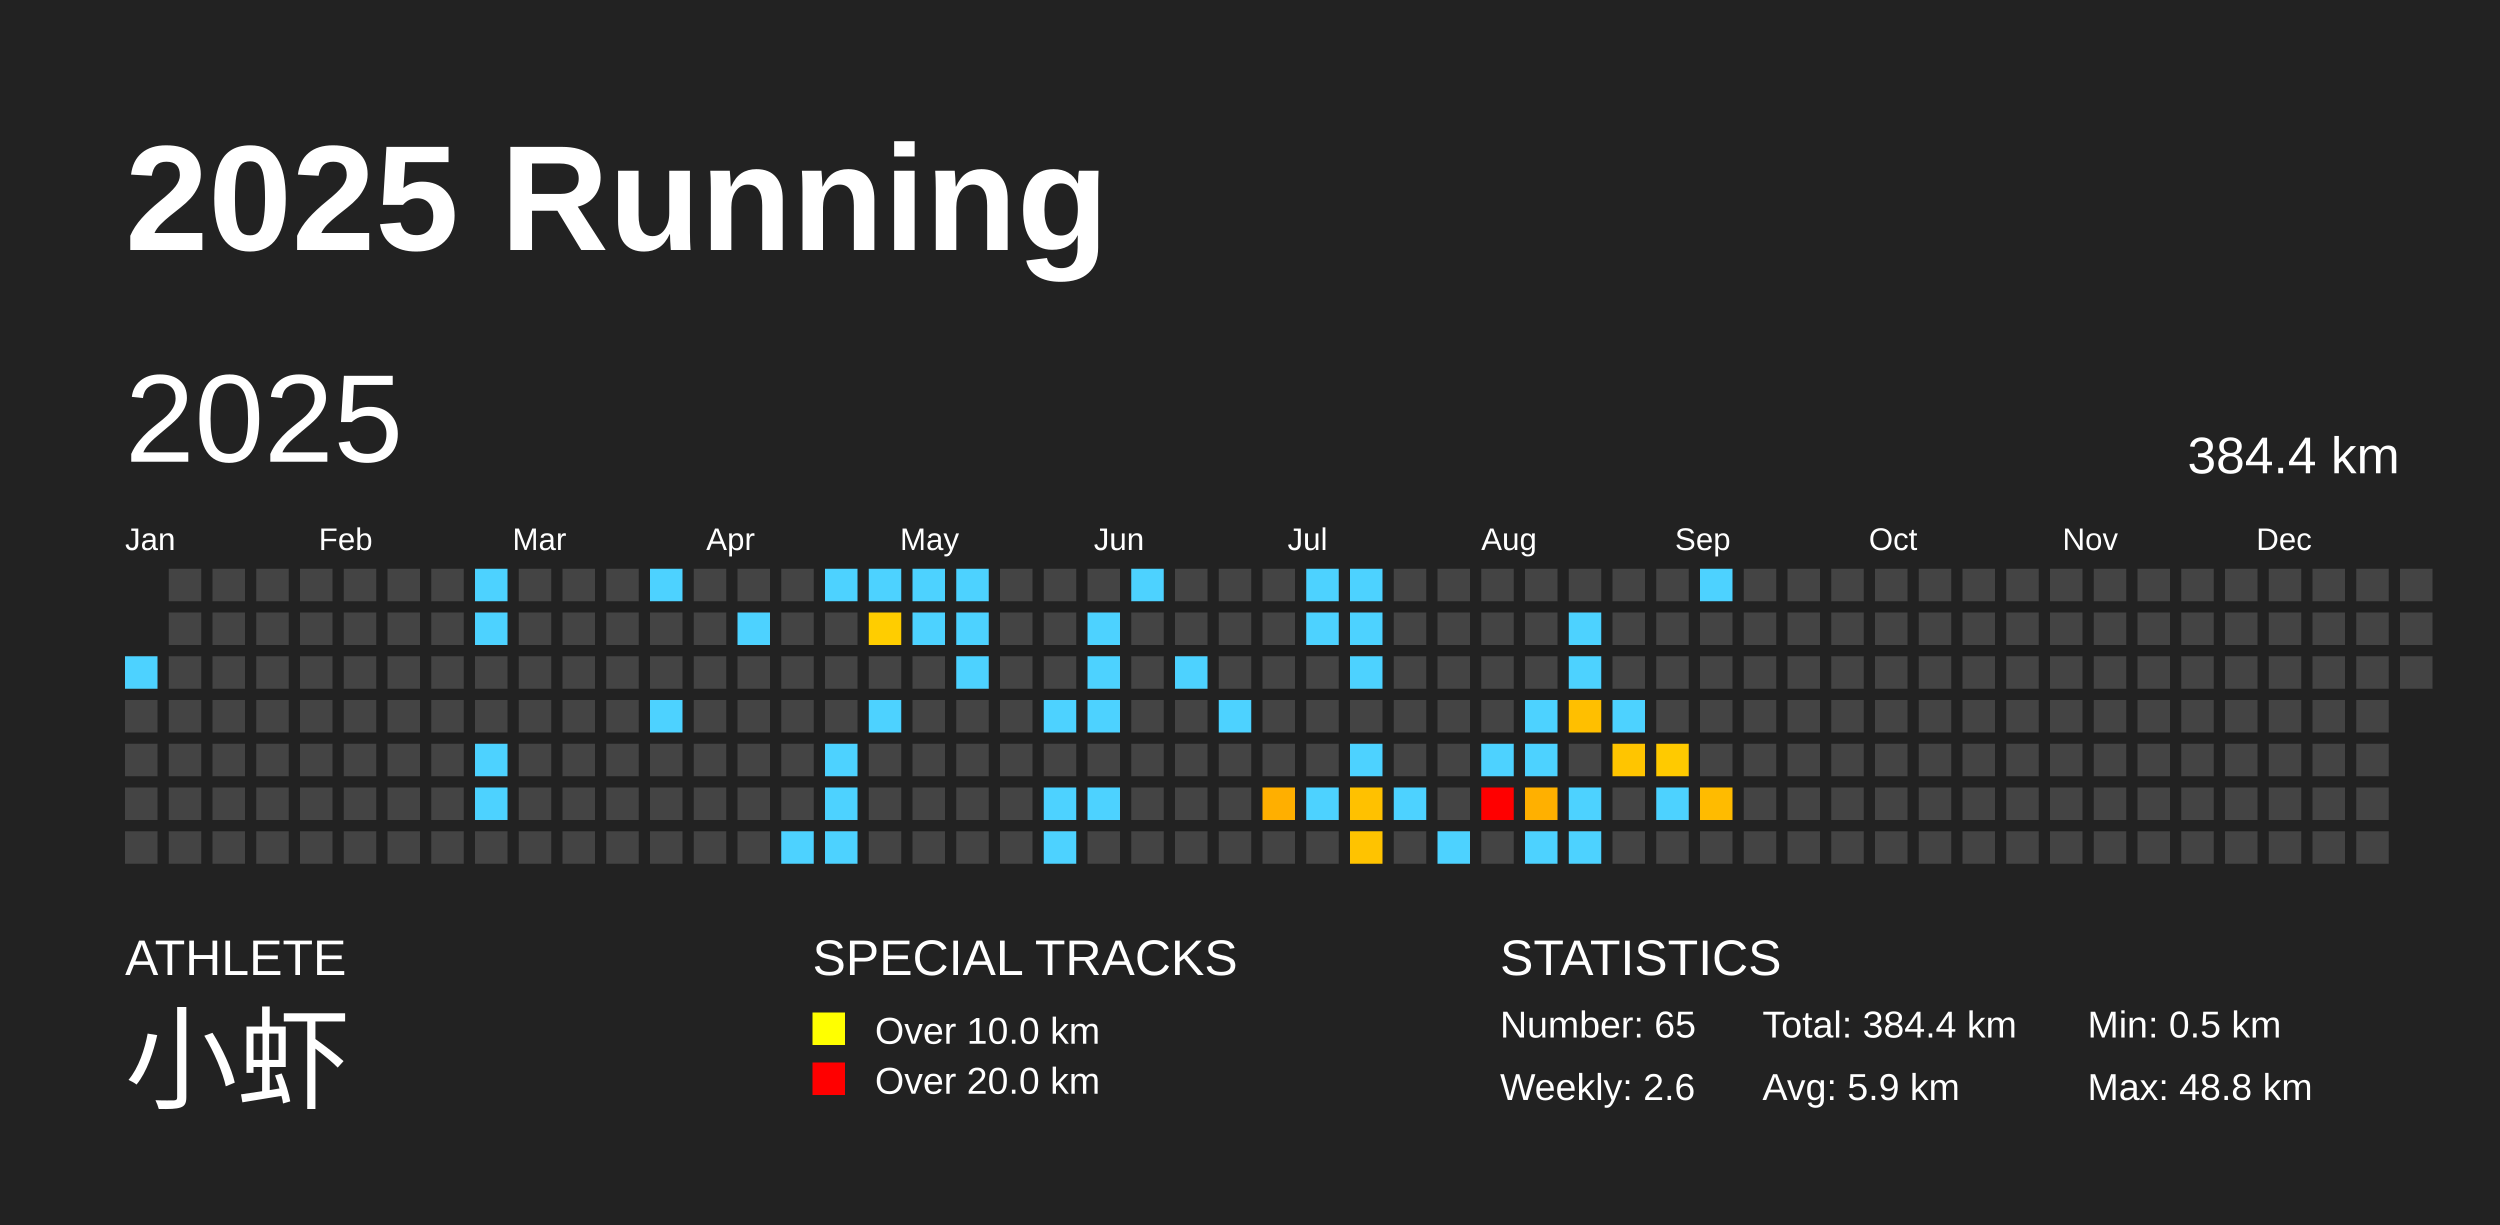
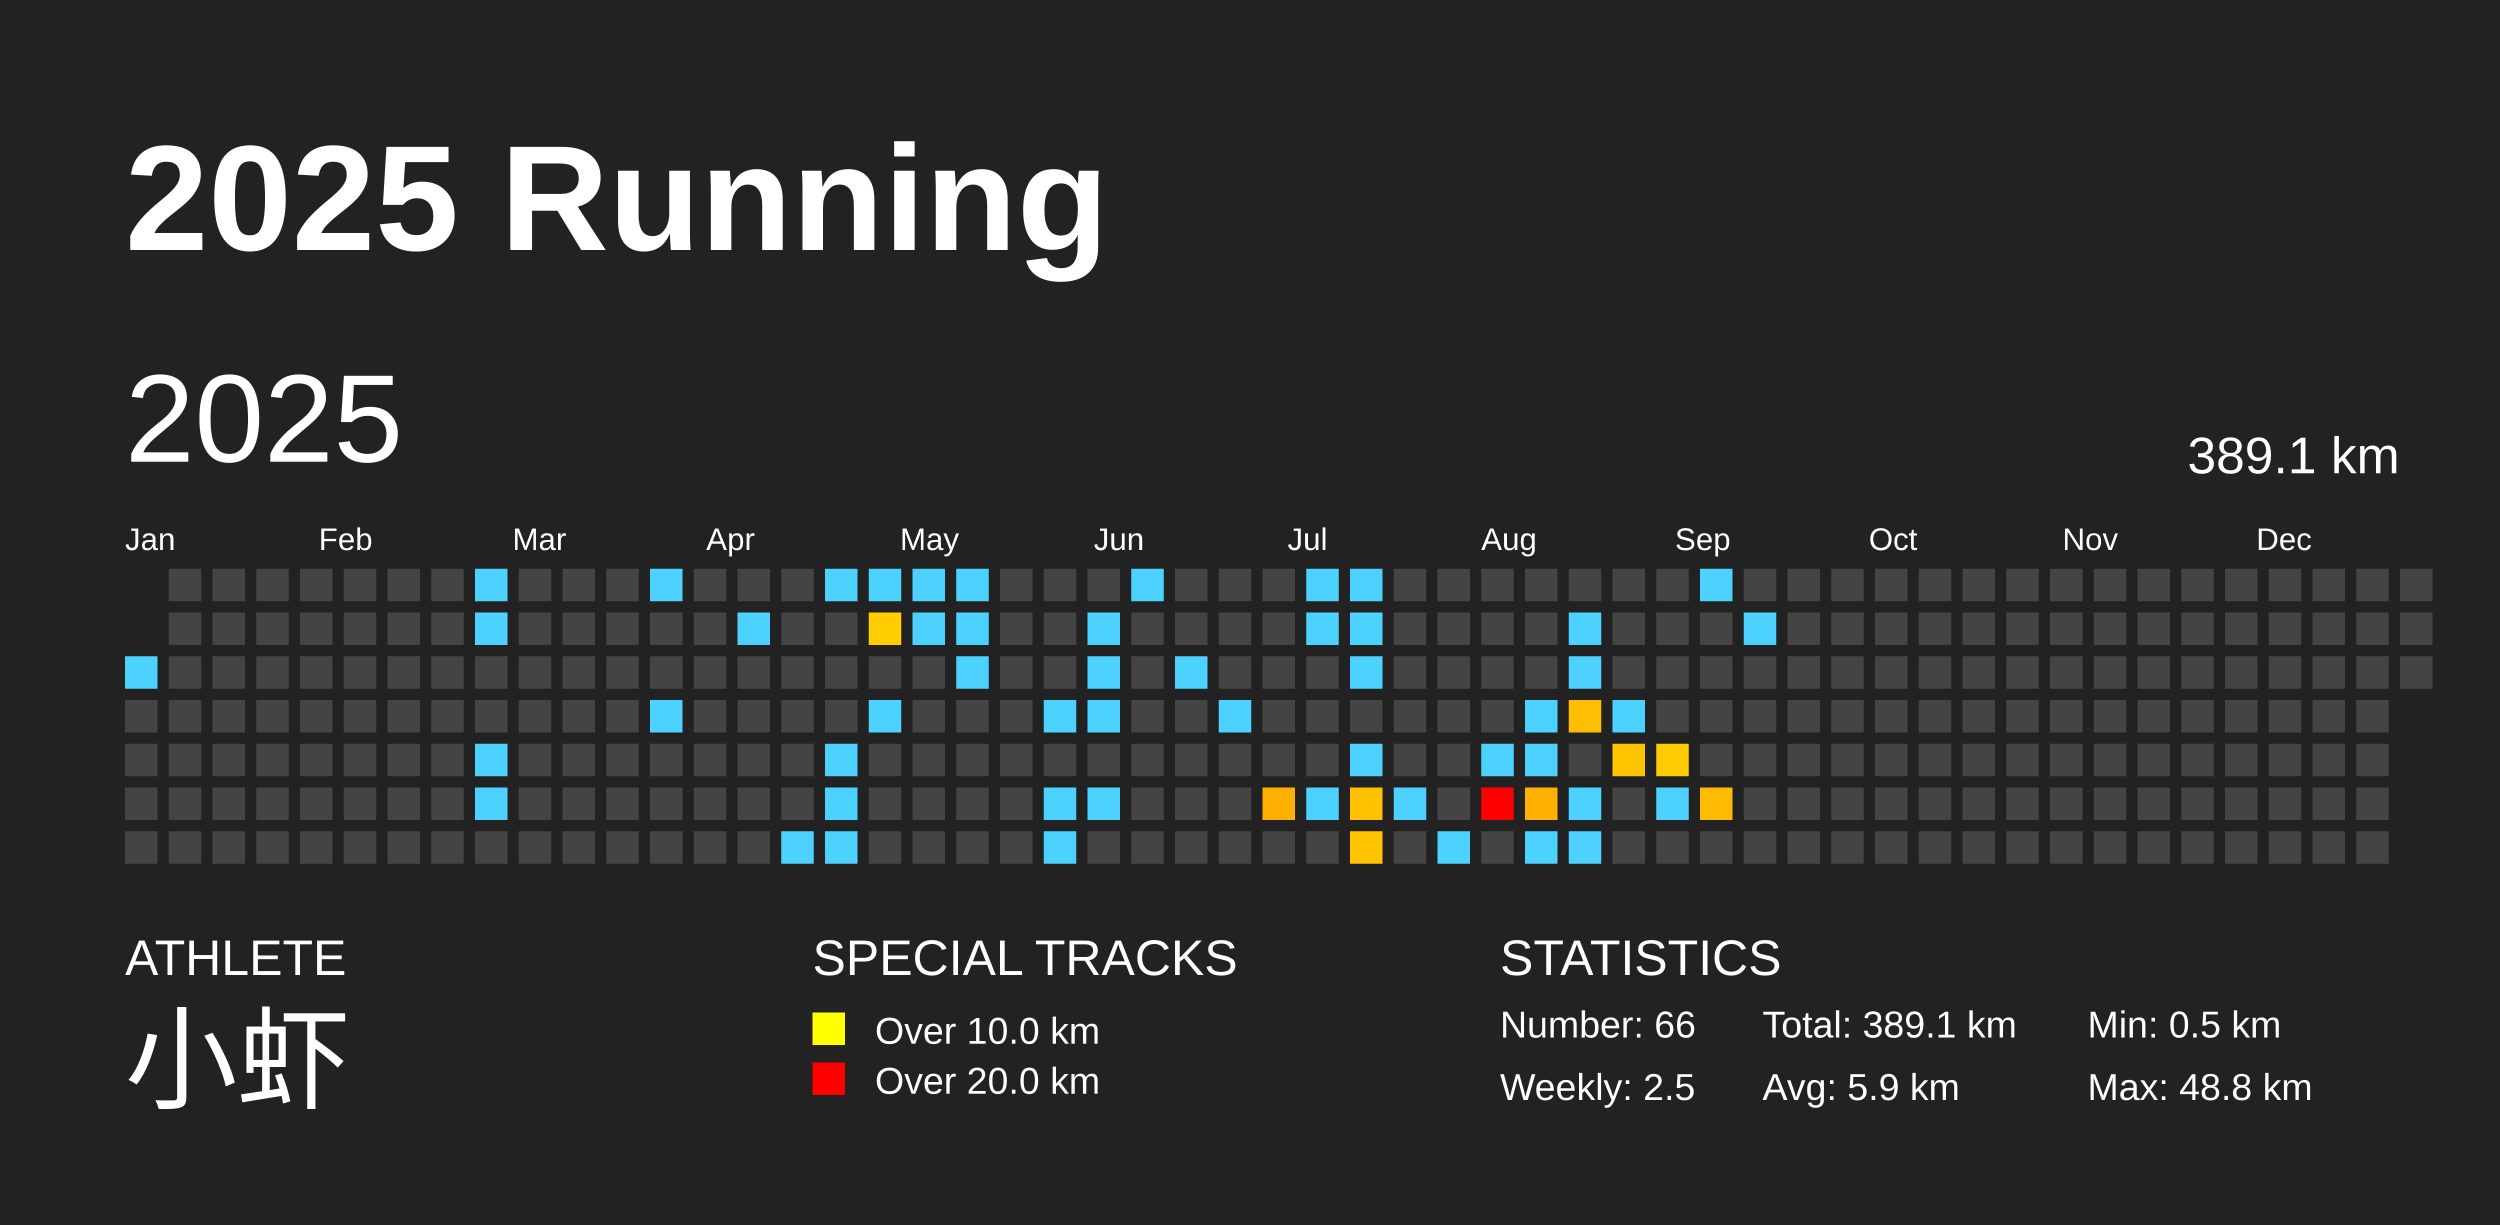
<svg xmlns="http://www.w3.org/2000/svg" baseProfile="full" height="98mm" version="1.1" viewBox="0,0,200,98" width="200mm">
  <defs />
  <rect fill="#222222" height="98" width="200" x="0" y="0" />
  <text fill="#FFFFFF" style="font-size:12px; font-family:Arial; font-weight:bold;" x="10" y="20">2025 Running</text>
  <text fill="#FFFFFF" style="font-size:4px; font-family:Arial" x="10" y="78">ATHLETE</text>
  <text fill="#FFFFFF" style="font-size:9px; font-family:Arial" x="10" y="88">小虾</text>
  <text fill="#FFFFFF" style="font-size:4px; font-family:Arial" x="65" y="78">SPECIAL TRACKS</text>
  <rect fill="yellow" height="2.6" width="2.6" x="65" y="81" />
  <text fill="#FFFFFF" style="font-size:3px; font-family:Arial" x="70" y="83.5">Over 10.0 km</text>
  <rect fill="red" height="2.6" width="2.6" x="65" y="85" />
  <text fill="#FFFFFF" style="font-size:3px; font-family:Arial" x="70" y="87.5">Over 20.0 km</text>
  <text fill="#FFFFFF" style="font-size:4px; font-family:Arial" x="120" y="78">STATISTICS</text>
-   <text fill="#FFFFFF" style="font-size:3px; font-family:Arial" x="120" y="83">Number: 65</text>
-   <text fill="#FFFFFF" style="font-size:3px; font-family:Arial" x="120" y="88">Weekly: 2.6</text>
-   <text fill="#FFFFFF" style="font-size:3px; font-family:Arial" x="141" y="83">Total: 384.4 km</text>
+   <text fill="#FFFFFF" style="font-size:3px; font-family:Arial" x="120" y="83">Number: 66</text>
+   <text fill="#FFFFFF" style="font-size:3px; font-family:Arial" x="120" y="88">Weekly: 2.5</text>
+   <text fill="#FFFFFF" style="font-size:3px; font-family:Arial" x="141" y="83">Total: 389.1 km</text>
  <text fill="#FFFFFF" style="font-size:3px; font-family:Arial" x="141" y="88">Avg: 5.9 km</text>
  <text fill="#FFFFFF" style="font-size:3px; font-family:Arial" x="167" y="83">Min: 0.5 km</text>
  <text fill="#FFFFFF" style="font-size:3px; font-family:Arial" x="167" y="88">Max: 48.8 km</text>
  <text dominant-baseline="hanging" fill="#FFFFFF" style="font-size:10.0px; font-family:Arial;" x="10" y="30">2025</text>
-   <text dominant-baseline="hanging" fill="#FFFFFF" style="font-size:4.125px; font-family:Arial;" x="175" y="35">384.4 km</text>
+   <text dominant-baseline="hanging" fill="#FFFFFF" style="font-size:4.125px; font-family:Arial;" x="175" y="35">389.1 km</text>
  <text fill="#FFFFFF" style="font-size:2.5px; font-family:Arial" x="10.0" y="44">Jan</text>
  <text fill="#FFFFFF" style="font-size:2.5px; font-family:Arial" x="25.5" y="44">Feb</text>
  <text fill="#FFFFFF" style="font-size:2.5px; font-family:Arial" x="41.0" y="44">Mar</text>
  <text fill="#FFFFFF" style="font-size:2.5px; font-family:Arial" x="56.5" y="44">Apr</text>
  <text fill="#FFFFFF" style="font-size:2.5px; font-family:Arial" x="72.0" y="44">May</text>
  <text fill="#FFFFFF" style="font-size:2.5px; font-family:Arial" x="87.5" y="44">Jun</text>
  <text fill="#FFFFFF" style="font-size:2.5px; font-family:Arial" x="103.0" y="44">Jul</text>
  <text fill="#FFFFFF" style="font-size:2.5px; font-family:Arial" x="118.5" y="44">Aug</text>
  <text fill="#FFFFFF" style="font-size:2.5px; font-family:Arial" x="134.0" y="44">Sep</text>
  <text fill="#FFFFFF" style="font-size:2.5px; font-family:Arial" x="149.5" y="44">Oct</text>
  <text fill="#FFFFFF" style="font-size:2.5px; font-family:Arial" x="165.0" y="44">Nov</text>
  <text fill="#FFFFFF" style="font-size:2.5px; font-family:Arial" x="180.5" y="44">Dec</text>
  <rect fill="#4dd2ff" height="2.6" width="2.6" x="10.0" y="52.5" />
  <rect fill="#444444" height="2.6" width="2.6" x="10.0" y="56.0" />
  <rect fill="#444444" height="2.6" width="2.6" x="10.0" y="59.5" />
  <rect fill="#444444" height="2.6" width="2.6" x="10.0" y="63.0" />
  <rect fill="#444444" height="2.6" width="2.6" x="10.0" y="66.5" />
  <rect fill="#444444" height="2.6" width="2.6" x="13.5" y="45.5" />
  <rect fill="#444444" height="2.6" width="2.6" x="13.5" y="49.0" />
  <rect fill="#444444" height="2.6" width="2.6" x="13.5" y="52.5" />
  <rect fill="#444444" height="2.6" width="2.6" x="13.5" y="56.0" />
  <rect fill="#444444" height="2.6" width="2.6" x="13.5" y="59.5" />
  <rect fill="#444444" height="2.6" width="2.6" x="13.5" y="63.0" />
  <rect fill="#444444" height="2.6" width="2.6" x="13.5" y="66.5" />
  <rect fill="#444444" height="2.6" width="2.6" x="17.0" y="45.5" />
  <rect fill="#444444" height="2.6" width="2.6" x="17.0" y="49.0" />
  <rect fill="#444444" height="2.6" width="2.6" x="17.0" y="52.5" />
  <rect fill="#444444" height="2.6" width="2.6" x="17.0" y="56.0" />
  <rect fill="#444444" height="2.6" width="2.6" x="17.0" y="59.5" />
  <rect fill="#444444" height="2.6" width="2.6" x="17.0" y="63.0" />
  <rect fill="#444444" height="2.6" width="2.6" x="17.0" y="66.5" />
  <rect fill="#444444" height="2.6" width="2.6" x="20.5" y="45.5" />
  <rect fill="#444444" height="2.6" width="2.6" x="20.5" y="49.0" />
  <rect fill="#444444" height="2.6" width="2.6" x="20.5" y="52.5" />
  <rect fill="#444444" height="2.6" width="2.6" x="20.5" y="56.0" />
  <rect fill="#444444" height="2.6" width="2.6" x="20.5" y="59.5" />
  <rect fill="#444444" height="2.6" width="2.6" x="20.5" y="63.0" />
  <rect fill="#444444" height="2.6" width="2.6" x="20.5" y="66.5" />
  <rect fill="#444444" height="2.6" width="2.6" x="24.0" y="45.5" />
  <rect fill="#444444" height="2.6" width="2.6" x="24.0" y="49.0" />
  <rect fill="#444444" height="2.6" width="2.6" x="24.0" y="52.5" />
  <rect fill="#444444" height="2.6" width="2.6" x="24.0" y="56.0" />
  <rect fill="#444444" height="2.6" width="2.6" x="24.0" y="59.5" />
  <rect fill="#444444" height="2.6" width="2.6" x="24.0" y="63.0" />
  <rect fill="#444444" height="2.6" width="2.6" x="24.0" y="66.5" />
  <rect fill="#444444" height="2.6" width="2.6" x="27.5" y="45.5" />
  <rect fill="#444444" height="2.6" width="2.6" x="27.5" y="49.0" />
  <rect fill="#444444" height="2.6" width="2.6" x="27.5" y="52.5" />
  <rect fill="#444444" height="2.6" width="2.6" x="27.5" y="56.0" />
  <rect fill="#444444" height="2.6" width="2.6" x="27.5" y="59.5" />
  <rect fill="#444444" height="2.6" width="2.6" x="27.5" y="63.0" />
  <rect fill="#444444" height="2.6" width="2.6" x="27.5" y="66.5" />
  <rect fill="#444444" height="2.6" width="2.6" x="31.0" y="45.5" />
  <rect fill="#444444" height="2.6" width="2.6" x="31.0" y="49.0" />
  <rect fill="#444444" height="2.6" width="2.6" x="31.0" y="52.5" />
  <rect fill="#444444" height="2.6" width="2.6" x="31.0" y="56.0" />
  <rect fill="#444444" height="2.6" width="2.6" x="31.0" y="59.5" />
  <rect fill="#444444" height="2.6" width="2.6" x="31.0" y="63.0" />
  <rect fill="#444444" height="2.6" width="2.6" x="31.0" y="66.5" />
  <rect fill="#444444" height="2.6" width="2.6" x="34.5" y="45.5" />
  <rect fill="#444444" height="2.6" width="2.6" x="34.5" y="49.0" />
  <rect fill="#444444" height="2.6" width="2.6" x="34.5" y="52.5" />
  <rect fill="#444444" height="2.6" width="2.6" x="34.5" y="56.0" />
  <rect fill="#444444" height="2.6" width="2.6" x="34.5" y="59.5" />
  <rect fill="#444444" height="2.6" width="2.6" x="34.5" y="63.0" />
  <rect fill="#444444" height="2.6" width="2.6" x="34.5" y="66.5" />
  <rect fill="#4dd2ff" height="2.6" width="2.6" x="38.0" y="45.5" />
  <rect fill="#4dd2ff" height="2.6" width="2.6" x="38.0" y="49.0" />
  <rect fill="#444444" height="2.6" width="2.6" x="38.0" y="52.5" />
  <rect fill="#444444" height="2.6" width="2.6" x="38.0" y="56.0" />
  <rect fill="#4dd2ff" height="2.6" width="2.6" x="38.0" y="59.5" />
  <rect fill="#4dd2ff" height="2.6" width="2.6" x="38.0" y="63.0" />
  <rect fill="#444444" height="2.6" width="2.6" x="38.0" y="66.5" />
  <rect fill="#444444" height="2.6" width="2.6" x="41.5" y="45.5" />
  <rect fill="#444444" height="2.6" width="2.6" x="41.5" y="49.0" />
  <rect fill="#444444" height="2.6" width="2.6" x="41.5" y="52.5" />
  <rect fill="#444444" height="2.6" width="2.6" x="41.5" y="56.0" />
  <rect fill="#444444" height="2.6" width="2.6" x="41.5" y="59.5" />
  <rect fill="#444444" height="2.6" width="2.6" x="41.5" y="63.0" />
  <rect fill="#444444" height="2.6" width="2.6" x="41.5" y="66.5" />
  <rect fill="#444444" height="2.6" width="2.6" x="45.0" y="45.5" />
  <rect fill="#444444" height="2.6" width="2.6" x="45.0" y="49.0" />
  <rect fill="#444444" height="2.6" width="2.6" x="45.0" y="52.5" />
  <rect fill="#444444" height="2.6" width="2.6" x="45.0" y="56.0" />
  <rect fill="#444444" height="2.6" width="2.6" x="45.0" y="59.5" />
  <rect fill="#444444" height="2.6" width="2.6" x="45.0" y="63.0" />
  <rect fill="#444444" height="2.6" width="2.6" x="45.0" y="66.5" />
  <rect fill="#444444" height="2.6" width="2.6" x="48.5" y="45.5" />
  <rect fill="#444444" height="2.6" width="2.6" x="48.5" y="49.0" />
  <rect fill="#444444" height="2.6" width="2.6" x="48.5" y="52.5" />
  <rect fill="#444444" height="2.6" width="2.6" x="48.5" y="56.0" />
  <rect fill="#444444" height="2.6" width="2.6" x="48.5" y="59.5" />
  <rect fill="#444444" height="2.6" width="2.6" x="48.5" y="63.0" />
  <rect fill="#444444" height="2.6" width="2.6" x="48.5" y="66.5" />
  <rect fill="#4dd2ff" height="2.6" width="2.6" x="52.0" y="45.5" />
  <rect fill="#444444" height="2.6" width="2.6" x="52.0" y="49.0" />
  <rect fill="#444444" height="2.6" width="2.6" x="52.0" y="52.5" />
  <rect fill="#4dd2ff" height="2.6" width="2.6" x="52.0" y="56.0" />
  <rect fill="#444444" height="2.6" width="2.6" x="52.0" y="59.5" />
  <rect fill="#444444" height="2.6" width="2.6" x="52.0" y="63.0" />
  <rect fill="#444444" height="2.6" width="2.6" x="52.0" y="66.5" />
  <rect fill="#444444" height="2.6" width="2.6" x="55.5" y="45.5" />
  <rect fill="#444444" height="2.6" width="2.6" x="55.5" y="49.0" />
  <rect fill="#444444" height="2.6" width="2.6" x="55.5" y="52.5" />
  <rect fill="#444444" height="2.6" width="2.6" x="55.5" y="56.0" />
  <rect fill="#444444" height="2.6" width="2.6" x="55.5" y="59.5" />
  <rect fill="#444444" height="2.6" width="2.6" x="55.5" y="63.0" />
  <rect fill="#444444" height="2.6" width="2.6" x="55.5" y="66.5" />
  <rect fill="#444444" height="2.6" width="2.6" x="59.0" y="45.5" />
  <rect fill="#4dd2ff" height="2.6" width="2.6" x="59.0" y="49.0" />
  <rect fill="#444444" height="2.6" width="2.6" x="59.0" y="52.5" />
  <rect fill="#444444" height="2.6" width="2.6" x="59.0" y="56.0" />
  <rect fill="#444444" height="2.6" width="2.6" x="59.0" y="59.5" />
  <rect fill="#444444" height="2.6" width="2.6" x="59.0" y="63.0" />
  <rect fill="#444444" height="2.6" width="2.6" x="59.0" y="66.5" />
  <rect fill="#444444" height="2.6" width="2.6" x="62.5" y="45.5" />
  <rect fill="#444444" height="2.6" width="2.6" x="62.5" y="49.0" />
  <rect fill="#444444" height="2.6" width="2.6" x="62.5" y="52.5" />
  <rect fill="#444444" height="2.6" width="2.6" x="62.5" y="56.0" />
  <rect fill="#444444" height="2.6" width="2.6" x="62.5" y="59.5" />
  <rect fill="#444444" height="2.6" width="2.6" x="62.5" y="63.0" />
  <rect fill="#4dd2ff" height="2.6" width="2.6" x="62.5" y="66.5" />
  <rect fill="#4dd2ff" height="2.6" width="2.6" x="66.0" y="45.5" />
  <rect fill="#444444" height="2.6" width="2.6" x="66.0" y="49.0" />
  <rect fill="#444444" height="2.6" width="2.6" x="66.0" y="52.5" />
  <rect fill="#444444" height="2.6" width="2.6" x="66.0" y="56.0" />
  <rect fill="#4dd2ff" height="2.6" width="2.6" x="66.0" y="59.5" />
  <rect fill="#4dd2ff" height="2.6" width="2.6" x="66.0" y="63.0" />
  <rect fill="#4dd2ff" height="2.6" width="2.6" x="66.0" y="66.5" />
  <rect fill="#4dd2ff" height="2.6" width="2.6" x="69.5" y="45.5" />
  <rect fill="#ffcd00" height="2.6" width="2.6" x="69.5" y="49.0" />
  <rect fill="#444444" height="2.6" width="2.6" x="69.5" y="52.5" />
  <rect fill="#4dd2ff" height="2.6" width="2.6" x="69.5" y="56.0" />
  <rect fill="#444444" height="2.6" width="2.6" x="69.5" y="59.5" />
  <rect fill="#444444" height="2.6" width="2.6" x="69.5" y="63.0" />
  <rect fill="#444444" height="2.6" width="2.6" x="69.5" y="66.5" />
  <rect fill="#4dd2ff" height="2.6" width="2.6" x="73.0" y="45.5" />
  <rect fill="#4dd2ff" height="2.6" width="2.6" x="73.0" y="49.0" />
  <rect fill="#444444" height="2.6" width="2.6" x="73.0" y="52.5" />
  <rect fill="#444444" height="2.6" width="2.6" x="73.0" y="56.0" />
  <rect fill="#444444" height="2.6" width="2.6" x="73.0" y="59.5" />
  <rect fill="#444444" height="2.6" width="2.6" x="73.0" y="63.0" />
  <rect fill="#444444" height="2.6" width="2.6" x="73.0" y="66.5" />
  <rect fill="#4dd2ff" height="2.6" width="2.6" x="76.5" y="45.5" />
  <rect fill="#4dd2ff" height="2.6" width="2.6" x="76.5" y="49.0" />
  <rect fill="#4dd2ff" height="2.6" width="2.6" x="76.5" y="52.5" />
  <rect fill="#444444" height="2.6" width="2.6" x="76.5" y="56.0" />
  <rect fill="#444444" height="2.6" width="2.6" x="76.5" y="59.5" />
  <rect fill="#444444" height="2.6" width="2.6" x="76.5" y="63.0" />
  <rect fill="#444444" height="2.6" width="2.6" x="76.5" y="66.5" />
  <rect fill="#444444" height="2.6" width="2.6" x="80.0" y="45.5" />
  <rect fill="#444444" height="2.6" width="2.6" x="80.0" y="49.0" />
  <rect fill="#444444" height="2.6" width="2.6" x="80.0" y="52.5" />
  <rect fill="#444444" height="2.6" width="2.6" x="80.0" y="56.0" />
  <rect fill="#444444" height="2.6" width="2.6" x="80.0" y="59.5" />
  <rect fill="#444444" height="2.6" width="2.6" x="80.0" y="63.0" />
  <rect fill="#444444" height="2.6" width="2.6" x="80.0" y="66.5" />
  <rect fill="#444444" height="2.6" width="2.6" x="83.5" y="45.5" />
  <rect fill="#444444" height="2.6" width="2.6" x="83.5" y="49.0" />
  <rect fill="#444444" height="2.6" width="2.6" x="83.5" y="52.5" />
  <rect fill="#4dd2ff" height="2.6" width="2.6" x="83.5" y="56.0" />
  <rect fill="#444444" height="2.6" width="2.6" x="83.5" y="59.5" />
  <rect fill="#4dd2ff" height="2.6" width="2.6" x="83.5" y="63.0" />
  <rect fill="#4dd2ff" height="2.6" width="2.6" x="83.5" y="66.5" />
  <rect fill="#444444" height="2.6" width="2.6" x="87.0" y="45.5" />
  <rect fill="#4dd2ff" height="2.6" width="2.6" x="87.0" y="49.0" />
  <rect fill="#4dd2ff" height="2.6" width="2.6" x="87.0" y="52.5" />
  <rect fill="#4dd2ff" height="2.6" width="2.6" x="87.0" y="56.0" />
  <rect fill="#444444" height="2.6" width="2.6" x="87.0" y="59.5" />
  <rect fill="#4dd2ff" height="2.6" width="2.6" x="87.0" y="63.0" />
  <rect fill="#444444" height="2.6" width="2.6" x="87.0" y="66.5" />
  <rect fill="#4dd2ff" height="2.6" width="2.6" x="90.5" y="45.5" />
  <rect fill="#444444" height="2.6" width="2.6" x="90.5" y="49.0" />
  <rect fill="#444444" height="2.6" width="2.6" x="90.5" y="52.5" />
  <rect fill="#444444" height="2.6" width="2.6" x="90.5" y="56.0" />
  <rect fill="#444444" height="2.6" width="2.6" x="90.5" y="59.5" />
  <rect fill="#444444" height="2.6" width="2.6" x="90.5" y="63.0" />
  <rect fill="#444444" height="2.6" width="2.6" x="90.5" y="66.5" />
  <rect fill="#444444" height="2.6" width="2.6" x="94.0" y="45.5" />
  <rect fill="#444444" height="2.6" width="2.6" x="94.0" y="49.0" />
  <rect fill="#4dd2ff" height="2.6" width="2.6" x="94.0" y="52.5" />
  <rect fill="#444444" height="2.6" width="2.6" x="94.0" y="56.0" />
  <rect fill="#444444" height="2.6" width="2.6" x="94.0" y="59.5" />
  <rect fill="#444444" height="2.6" width="2.6" x="94.0" y="63.0" />
  <rect fill="#444444" height="2.6" width="2.6" x="94.0" y="66.5" />
  <rect fill="#444444" height="2.6" width="2.6" x="97.5" y="45.5" />
  <rect fill="#444444" height="2.6" width="2.6" x="97.5" y="49.0" />
  <rect fill="#444444" height="2.6" width="2.6" x="97.5" y="52.5" />
  <rect fill="#4dd2ff" height="2.6" width="2.6" x="97.5" y="56.0" />
  <rect fill="#444444" height="2.6" width="2.6" x="97.5" y="59.5" />
  <rect fill="#444444" height="2.6" width="2.6" x="97.5" y="63.0" />
  <rect fill="#444444" height="2.6" width="2.6" x="97.5" y="66.5" />
  <rect fill="#444444" height="2.6" width="2.6" x="101.0" y="45.5" />
  <rect fill="#444444" height="2.6" width="2.6" x="101.0" y="49.0" />
  <rect fill="#444444" height="2.6" width="2.6" x="101.0" y="52.5" />
  <rect fill="#444444" height="2.6" width="2.6" x="101.0" y="56.0" />
  <rect fill="#444444" height="2.6" width="2.6" x="101.0" y="59.5" />
  <rect fill="#ffaf00" height="2.6" width="2.6" x="101.0" y="63.0" />
  <rect fill="#444444" height="2.6" width="2.6" x="101.0" y="66.5" />
  <rect fill="#4dd2ff" height="2.6" width="2.6" x="104.5" y="45.5" />
  <rect fill="#4dd2ff" height="2.6" width="2.6" x="104.5" y="49.0" />
  <rect fill="#444444" height="2.6" width="2.6" x="104.5" y="52.5" />
  <rect fill="#444444" height="2.6" width="2.6" x="104.5" y="56.0" />
  <rect fill="#444444" height="2.6" width="2.6" x="104.5" y="59.5" />
  <rect fill="#4dd2ff" height="2.6" width="2.6" x="104.5" y="63.0" />
  <rect fill="#444444" height="2.6" width="2.6" x="104.5" y="66.5" />
  <rect fill="#4dd2ff" height="2.6" width="2.6" x="108.0" y="45.5" />
  <rect fill="#4dd2ff" height="2.6" width="2.6" x="108.0" y="49.0" />
  <rect fill="#4dd2ff" height="2.6" width="2.6" x="108.0" y="52.5" />
  <rect fill="#444444" height="2.6" width="2.6" x="108.0" y="56.0" />
  <rect fill="#4dd2ff" height="2.6" width="2.6" x="108.0" y="59.5" />
  <rect fill="#ffc100" height="2.6" width="2.6" x="108.0" y="63.0" />
  <rect fill="#ffc300" height="2.6" width="2.6" x="108.0" y="66.5" />
  <rect fill="#444444" height="2.6" width="2.6" x="111.5" y="45.5" />
  <rect fill="#444444" height="2.6" width="2.6" x="111.5" y="49.0" />
  <rect fill="#444444" height="2.6" width="2.6" x="111.5" y="52.5" />
  <rect fill="#444444" height="2.6" width="2.6" x="111.5" y="56.0" />
  <rect fill="#444444" height="2.6" width="2.6" x="111.5" y="59.5" />
  <rect fill="#4dd2ff" height="2.6" width="2.6" x="111.5" y="63.0" />
  <rect fill="#444444" height="2.6" width="2.6" x="111.5" y="66.5" />
  <rect fill="#444444" height="2.6" width="2.6" x="115.0" y="45.5" />
  <rect fill="#444444" height="2.6" width="2.6" x="115.0" y="49.0" />
  <rect fill="#444444" height="2.6" width="2.6" x="115.0" y="52.5" />
  <rect fill="#444444" height="2.6" width="2.6" x="115.0" y="56.0" />
  <rect fill="#444444" height="2.6" width="2.6" x="115.0" y="59.5" />
  <rect fill="#444444" height="2.6" width="2.6" x="115.0" y="63.0" />
  <rect fill="#4dd2ff" height="2.6" width="2.6" x="115.0" y="66.5" />
  <rect fill="#444444" height="2.6" width="2.6" x="118.5" y="45.5" />
  <rect fill="#444444" height="2.6" width="2.6" x="118.5" y="49.0" />
  <rect fill="#444444" height="2.6" width="2.6" x="118.5" y="52.5" />
  <rect fill="#444444" height="2.6" width="2.6" x="118.5" y="56.0" />
  <rect fill="#4dd2ff" height="2.6" width="2.6" x="118.5" y="59.5" />
  <rect fill="red" height="2.6" width="2.6" x="118.5" y="63.0" />
  <rect fill="#444444" height="2.6" width="2.6" x="118.5" y="66.5" />
  <rect fill="#444444" height="2.6" width="2.6" x="122.0" y="45.5" />
  <rect fill="#444444" height="2.6" width="2.6" x="122.0" y="49.0" />
  <rect fill="#444444" height="2.6" width="2.6" x="122.0" y="52.5" />
  <rect fill="#4dd2ff" height="2.6" width="2.6" x="122.0" y="56.0" />
  <rect fill="#4dd2ff" height="2.6" width="2.6" x="122.0" y="59.5" />
  <rect fill="#ffb000" height="2.6" width="2.6" x="122.0" y="63.0" />
  <rect fill="#4dd2ff" height="2.6" width="2.6" x="122.0" y="66.5" />
  <rect fill="#444444" height="2.6" width="2.6" x="125.5" y="45.5" />
  <rect fill="#4dd2ff" height="2.6" width="2.6" x="125.5" y="49.0" />
  <rect fill="#4dd2ff" height="2.6" width="2.6" x="125.5" y="52.5" />
  <rect fill="#ffbf00" height="2.6" width="2.6" x="125.5" y="56.0" />
  <rect fill="#444444" height="2.6" width="2.6" x="125.5" y="59.5" />
  <rect fill="#4dd2ff" height="2.6" width="2.6" x="125.5" y="63.0" />
  <rect fill="#4dd2ff" height="2.6" width="2.6" x="125.5" y="66.5" />
  <rect fill="#444444" height="2.6" width="2.6" x="129.0" y="45.5" />
  <rect fill="#444444" height="2.6" width="2.6" x="129.0" y="49.0" />
  <rect fill="#444444" height="2.6" width="2.6" x="129.0" y="52.5" />
  <rect fill="#4dd2ff" height="2.6" width="2.6" x="129.0" y="56.0" />
  <rect fill="#ffc500" height="2.6" width="2.6" x="129.0" y="59.5" />
  <rect fill="#444444" height="2.6" width="2.6" x="129.0" y="63.0" />
  <rect fill="#444444" height="2.6" width="2.6" x="129.0" y="66.5" />
  <rect fill="#444444" height="2.6" width="2.6" x="132.5" y="45.5" />
  <rect fill="#444444" height="2.6" width="2.6" x="132.5" y="49.0" />
  <rect fill="#444444" height="2.6" width="2.6" x="132.5" y="52.5" />
  <rect fill="#444444" height="2.6" width="2.6" x="132.5" y="56.0" />
  <rect fill="#ffca00" height="2.6" width="2.6" x="132.5" y="59.5" />
  <rect fill="#4dd2ff" height="2.6" width="2.6" x="132.5" y="63.0" />
  <rect fill="#444444" height="2.6" width="2.6" x="132.5" y="66.5" />
  <rect fill="#4dd2ff" height="2.6" width="2.6" x="136.0" y="45.5" />
  <rect fill="#444444" height="2.6" width="2.6" x="136.0" y="49.0" />
  <rect fill="#444444" height="2.6" width="2.6" x="136.0" y="52.5" />
  <rect fill="#444444" height="2.6" width="2.6" x="136.0" y="56.0" />
  <rect fill="#444444" height="2.6" width="2.6" x="136.0" y="59.5" />
  <rect fill="#ffbb00" height="2.6" width="2.6" x="136.0" y="63.0" />
  <rect fill="#444444" height="2.6" width="2.6" x="136.0" y="66.5" />
  <rect fill="#444444" height="2.6" width="2.6" x="139.5" y="45.5" />
-   <rect fill="#444444" height="2.6" width="2.6" x="139.5" y="49.0" />
+   <rect fill="#4dd2ff" height="2.6" width="2.6" x="139.5" y="49.0" />
  <rect fill="#444444" height="2.6" width="2.6" x="139.5" y="52.5" />
  <rect fill="#444444" height="2.6" width="2.6" x="139.5" y="56.0" />
  <rect fill="#444444" height="2.6" width="2.6" x="139.5" y="59.5" />
  <rect fill="#444444" height="2.6" width="2.6" x="139.5" y="63.0" />
  <rect fill="#444444" height="2.6" width="2.6" x="139.5" y="66.5" />
  <rect fill="#444444" height="2.6" width="2.6" x="143.0" y="45.5" />
  <rect fill="#444444" height="2.6" width="2.6" x="143.0" y="49.0" />
  <rect fill="#444444" height="2.6" width="2.6" x="143.0" y="52.5" />
  <rect fill="#444444" height="2.6" width="2.6" x="143.0" y="56.0" />
  <rect fill="#444444" height="2.6" width="2.6" x="143.0" y="59.5" />
  <rect fill="#444444" height="2.6" width="2.6" x="143.0" y="63.0" />
  <rect fill="#444444" height="2.6" width="2.6" x="143.0" y="66.5" />
  <rect fill="#444444" height="2.6" width="2.6" x="146.5" y="45.5" />
  <rect fill="#444444" height="2.6" width="2.6" x="146.5" y="49.0" />
  <rect fill="#444444" height="2.6" width="2.6" x="146.5" y="52.5" />
  <rect fill="#444444" height="2.6" width="2.6" x="146.5" y="56.0" />
  <rect fill="#444444" height="2.6" width="2.6" x="146.5" y="59.5" />
  <rect fill="#444444" height="2.6" width="2.6" x="146.5" y="63.0" />
  <rect fill="#444444" height="2.6" width="2.6" x="146.5" y="66.5" />
  <rect fill="#444444" height="2.6" width="2.6" x="150.0" y="45.5" />
  <rect fill="#444444" height="2.6" width="2.6" x="150.0" y="49.0" />
  <rect fill="#444444" height="2.6" width="2.6" x="150.0" y="52.5" />
  <rect fill="#444444" height="2.6" width="2.6" x="150.0" y="56.0" />
  <rect fill="#444444" height="2.6" width="2.6" x="150.0" y="59.5" />
  <rect fill="#444444" height="2.6" width="2.6" x="150.0" y="63.0" />
  <rect fill="#444444" height="2.6" width="2.6" x="150.0" y="66.5" />
  <rect fill="#444444" height="2.6" width="2.6" x="153.5" y="45.5" />
  <rect fill="#444444" height="2.6" width="2.6" x="153.5" y="49.0" />
  <rect fill="#444444" height="2.6" width="2.6" x="153.5" y="52.5" />
  <rect fill="#444444" height="2.6" width="2.6" x="153.5" y="56.0" />
  <rect fill="#444444" height="2.6" width="2.6" x="153.5" y="59.5" />
  <rect fill="#444444" height="2.6" width="2.6" x="153.5" y="63.0" />
  <rect fill="#444444" height="2.6" width="2.6" x="153.5" y="66.5" />
  <rect fill="#444444" height="2.6" width="2.6" x="157.0" y="45.5" />
  <rect fill="#444444" height="2.6" width="2.6" x="157.0" y="49.0" />
  <rect fill="#444444" height="2.6" width="2.6" x="157.0" y="52.5" />
  <rect fill="#444444" height="2.6" width="2.6" x="157.0" y="56.0" />
  <rect fill="#444444" height="2.6" width="2.6" x="157.0" y="59.5" />
  <rect fill="#444444" height="2.6" width="2.6" x="157.0" y="63.0" />
  <rect fill="#444444" height="2.6" width="2.6" x="157.0" y="66.5" />
  <rect fill="#444444" height="2.6" width="2.6" x="160.5" y="45.5" />
  <rect fill="#444444" height="2.6" width="2.6" x="160.5" y="49.0" />
  <rect fill="#444444" height="2.6" width="2.6" x="160.5" y="52.5" />
  <rect fill="#444444" height="2.6" width="2.6" x="160.5" y="56.0" />
  <rect fill="#444444" height="2.6" width="2.6" x="160.5" y="59.5" />
  <rect fill="#444444" height="2.6" width="2.6" x="160.5" y="63.0" />
  <rect fill="#444444" height="2.6" width="2.6" x="160.5" y="66.5" />
  <rect fill="#444444" height="2.6" width="2.6" x="164.0" y="45.5" />
  <rect fill="#444444" height="2.6" width="2.6" x="164.0" y="49.0" />
  <rect fill="#444444" height="2.6" width="2.6" x="164.0" y="52.5" />
  <rect fill="#444444" height="2.6" width="2.6" x="164.0" y="56.0" />
  <rect fill="#444444" height="2.6" width="2.6" x="164.0" y="59.5" />
  <rect fill="#444444" height="2.6" width="2.6" x="164.0" y="63.0" />
  <rect fill="#444444" height="2.6" width="2.6" x="164.0" y="66.5" />
  <rect fill="#444444" height="2.6" width="2.6" x="167.5" y="45.5" />
  <rect fill="#444444" height="2.6" width="2.6" x="167.5" y="49.0" />
  <rect fill="#444444" height="2.6" width="2.6" x="167.5" y="52.5" />
  <rect fill="#444444" height="2.6" width="2.6" x="167.5" y="56.0" />
  <rect fill="#444444" height="2.6" width="2.6" x="167.5" y="59.5" />
  <rect fill="#444444" height="2.6" width="2.6" x="167.5" y="63.0" />
  <rect fill="#444444" height="2.6" width="2.6" x="167.5" y="66.5" />
  <rect fill="#444444" height="2.6" width="2.6" x="171.0" y="45.5" />
  <rect fill="#444444" height="2.6" width="2.6" x="171.0" y="49.0" />
  <rect fill="#444444" height="2.6" width="2.6" x="171.0" y="52.5" />
  <rect fill="#444444" height="2.6" width="2.6" x="171.0" y="56.0" />
  <rect fill="#444444" height="2.6" width="2.6" x="171.0" y="59.5" />
  <rect fill="#444444" height="2.6" width="2.6" x="171.0" y="63.0" />
  <rect fill="#444444" height="2.6" width="2.6" x="171.0" y="66.5" />
  <rect fill="#444444" height="2.6" width="2.6" x="174.5" y="45.5" />
  <rect fill="#444444" height="2.6" width="2.6" x="174.5" y="49.0" />
  <rect fill="#444444" height="2.6" width="2.6" x="174.5" y="52.5" />
  <rect fill="#444444" height="2.6" width="2.6" x="174.5" y="56.0" />
  <rect fill="#444444" height="2.6" width="2.6" x="174.5" y="59.5" />
  <rect fill="#444444" height="2.6" width="2.6" x="174.5" y="63.0" />
  <rect fill="#444444" height="2.6" width="2.6" x="174.5" y="66.5" />
  <rect fill="#444444" height="2.6" width="2.6" x="178.0" y="45.5" />
  <rect fill="#444444" height="2.6" width="2.6" x="178.0" y="49.0" />
  <rect fill="#444444" height="2.6" width="2.6" x="178.0" y="52.5" />
  <rect fill="#444444" height="2.6" width="2.6" x="178.0" y="56.0" />
  <rect fill="#444444" height="2.6" width="2.6" x="178.0" y="59.5" />
  <rect fill="#444444" height="2.6" width="2.6" x="178.0" y="63.0" />
  <rect fill="#444444" height="2.6" width="2.6" x="178.0" y="66.5" />
  <rect fill="#444444" height="2.6" width="2.6" x="181.5" y="45.5" />
  <rect fill="#444444" height="2.6" width="2.6" x="181.5" y="49.0" />
  <rect fill="#444444" height="2.6" width="2.6" x="181.5" y="52.5" />
  <rect fill="#444444" height="2.6" width="2.6" x="181.5" y="56.0" />
  <rect fill="#444444" height="2.6" width="2.6" x="181.5" y="59.5" />
  <rect fill="#444444" height="2.6" width="2.6" x="181.5" y="63.0" />
  <rect fill="#444444" height="2.6" width="2.6" x="181.5" y="66.5" />
  <rect fill="#444444" height="2.6" width="2.6" x="185.0" y="45.5" />
  <rect fill="#444444" height="2.6" width="2.6" x="185.0" y="49.0" />
  <rect fill="#444444" height="2.6" width="2.6" x="185.0" y="52.5" />
  <rect fill="#444444" height="2.6" width="2.6" x="185.0" y="56.0" />
  <rect fill="#444444" height="2.6" width="2.6" x="185.0" y="59.5" />
  <rect fill="#444444" height="2.6" width="2.6" x="185.0" y="63.0" />
  <rect fill="#444444" height="2.6" width="2.6" x="185.0" y="66.5" />
  <rect fill="#444444" height="2.6" width="2.6" x="188.5" y="45.5" />
  <rect fill="#444444" height="2.6" width="2.6" x="188.5" y="49.0" />
  <rect fill="#444444" height="2.6" width="2.6" x="188.5" y="52.5" />
  <rect fill="#444444" height="2.6" width="2.6" x="188.5" y="56.0" />
  <rect fill="#444444" height="2.6" width="2.6" x="188.5" y="59.5" />
  <rect fill="#444444" height="2.6" width="2.6" x="188.5" y="63.0" />
  <rect fill="#444444" height="2.6" width="2.6" x="188.5" y="66.5" />
  <rect fill="#444444" height="2.6" width="2.6" x="192.0" y="45.5" />
  <rect fill="#444444" height="2.6" width="2.6" x="192.0" y="49.0" />
  <rect fill="#444444" height="2.6" width="2.6" x="192.0" y="52.5" />
</svg>
